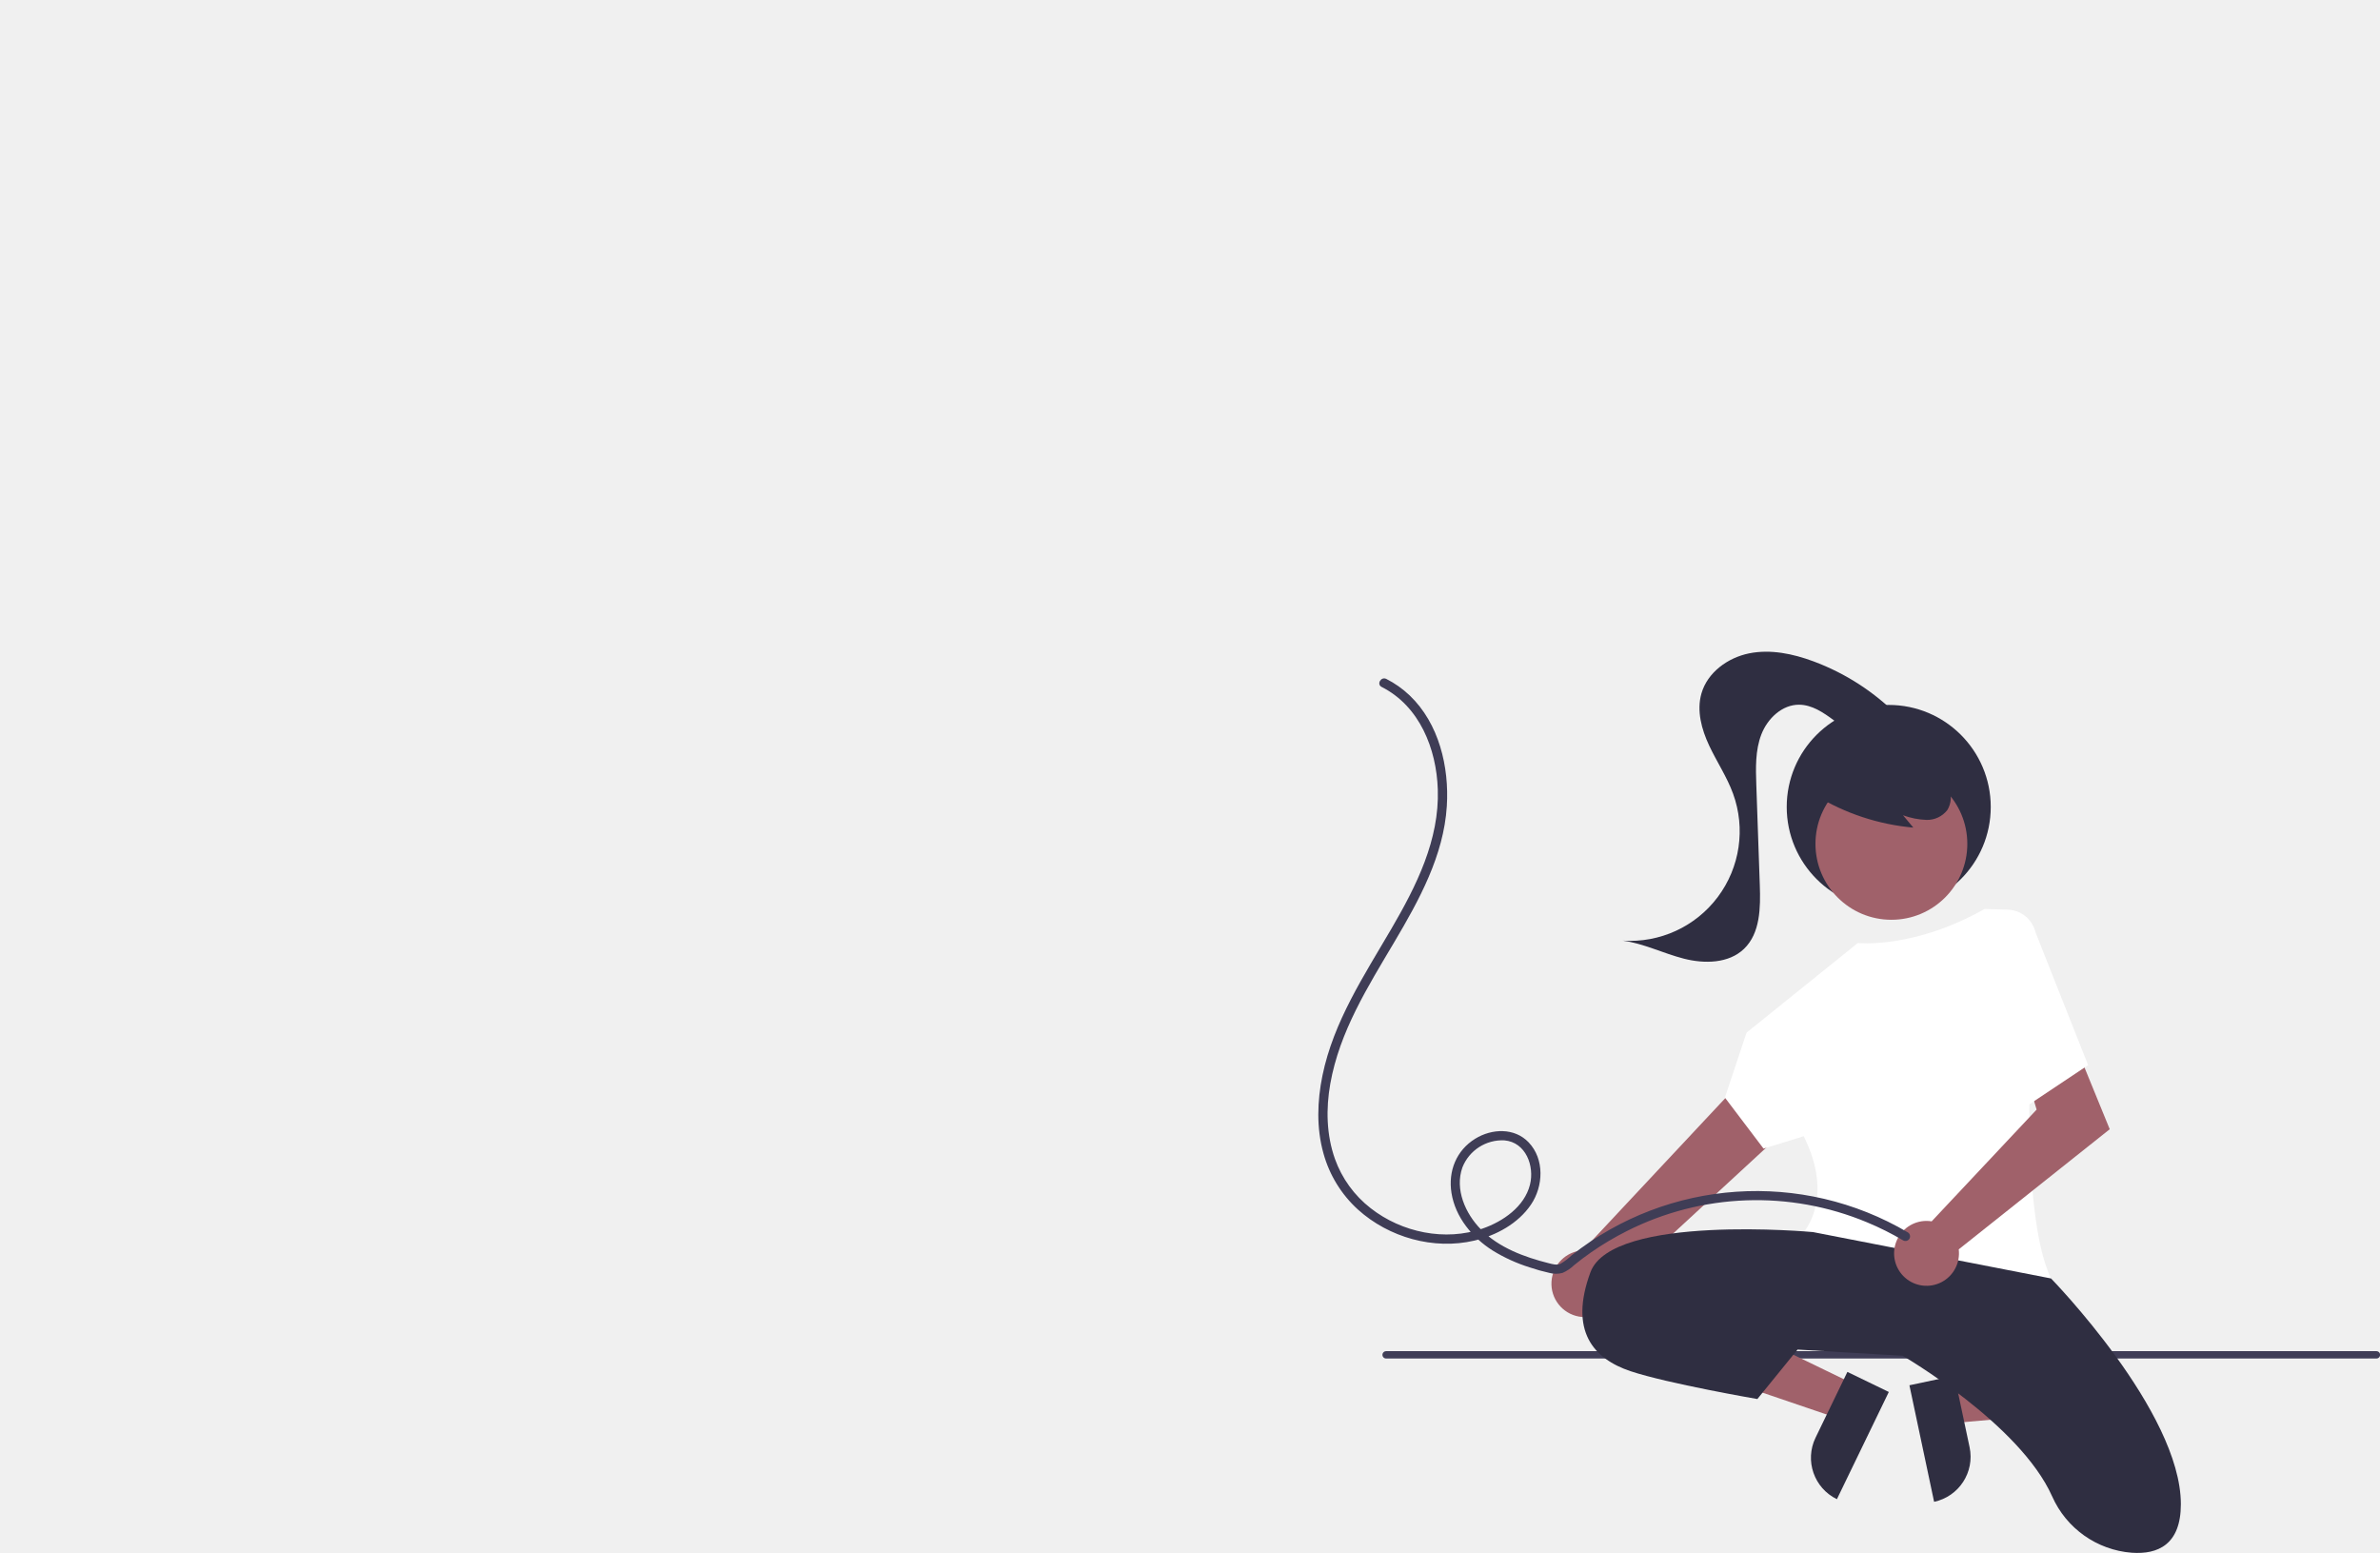
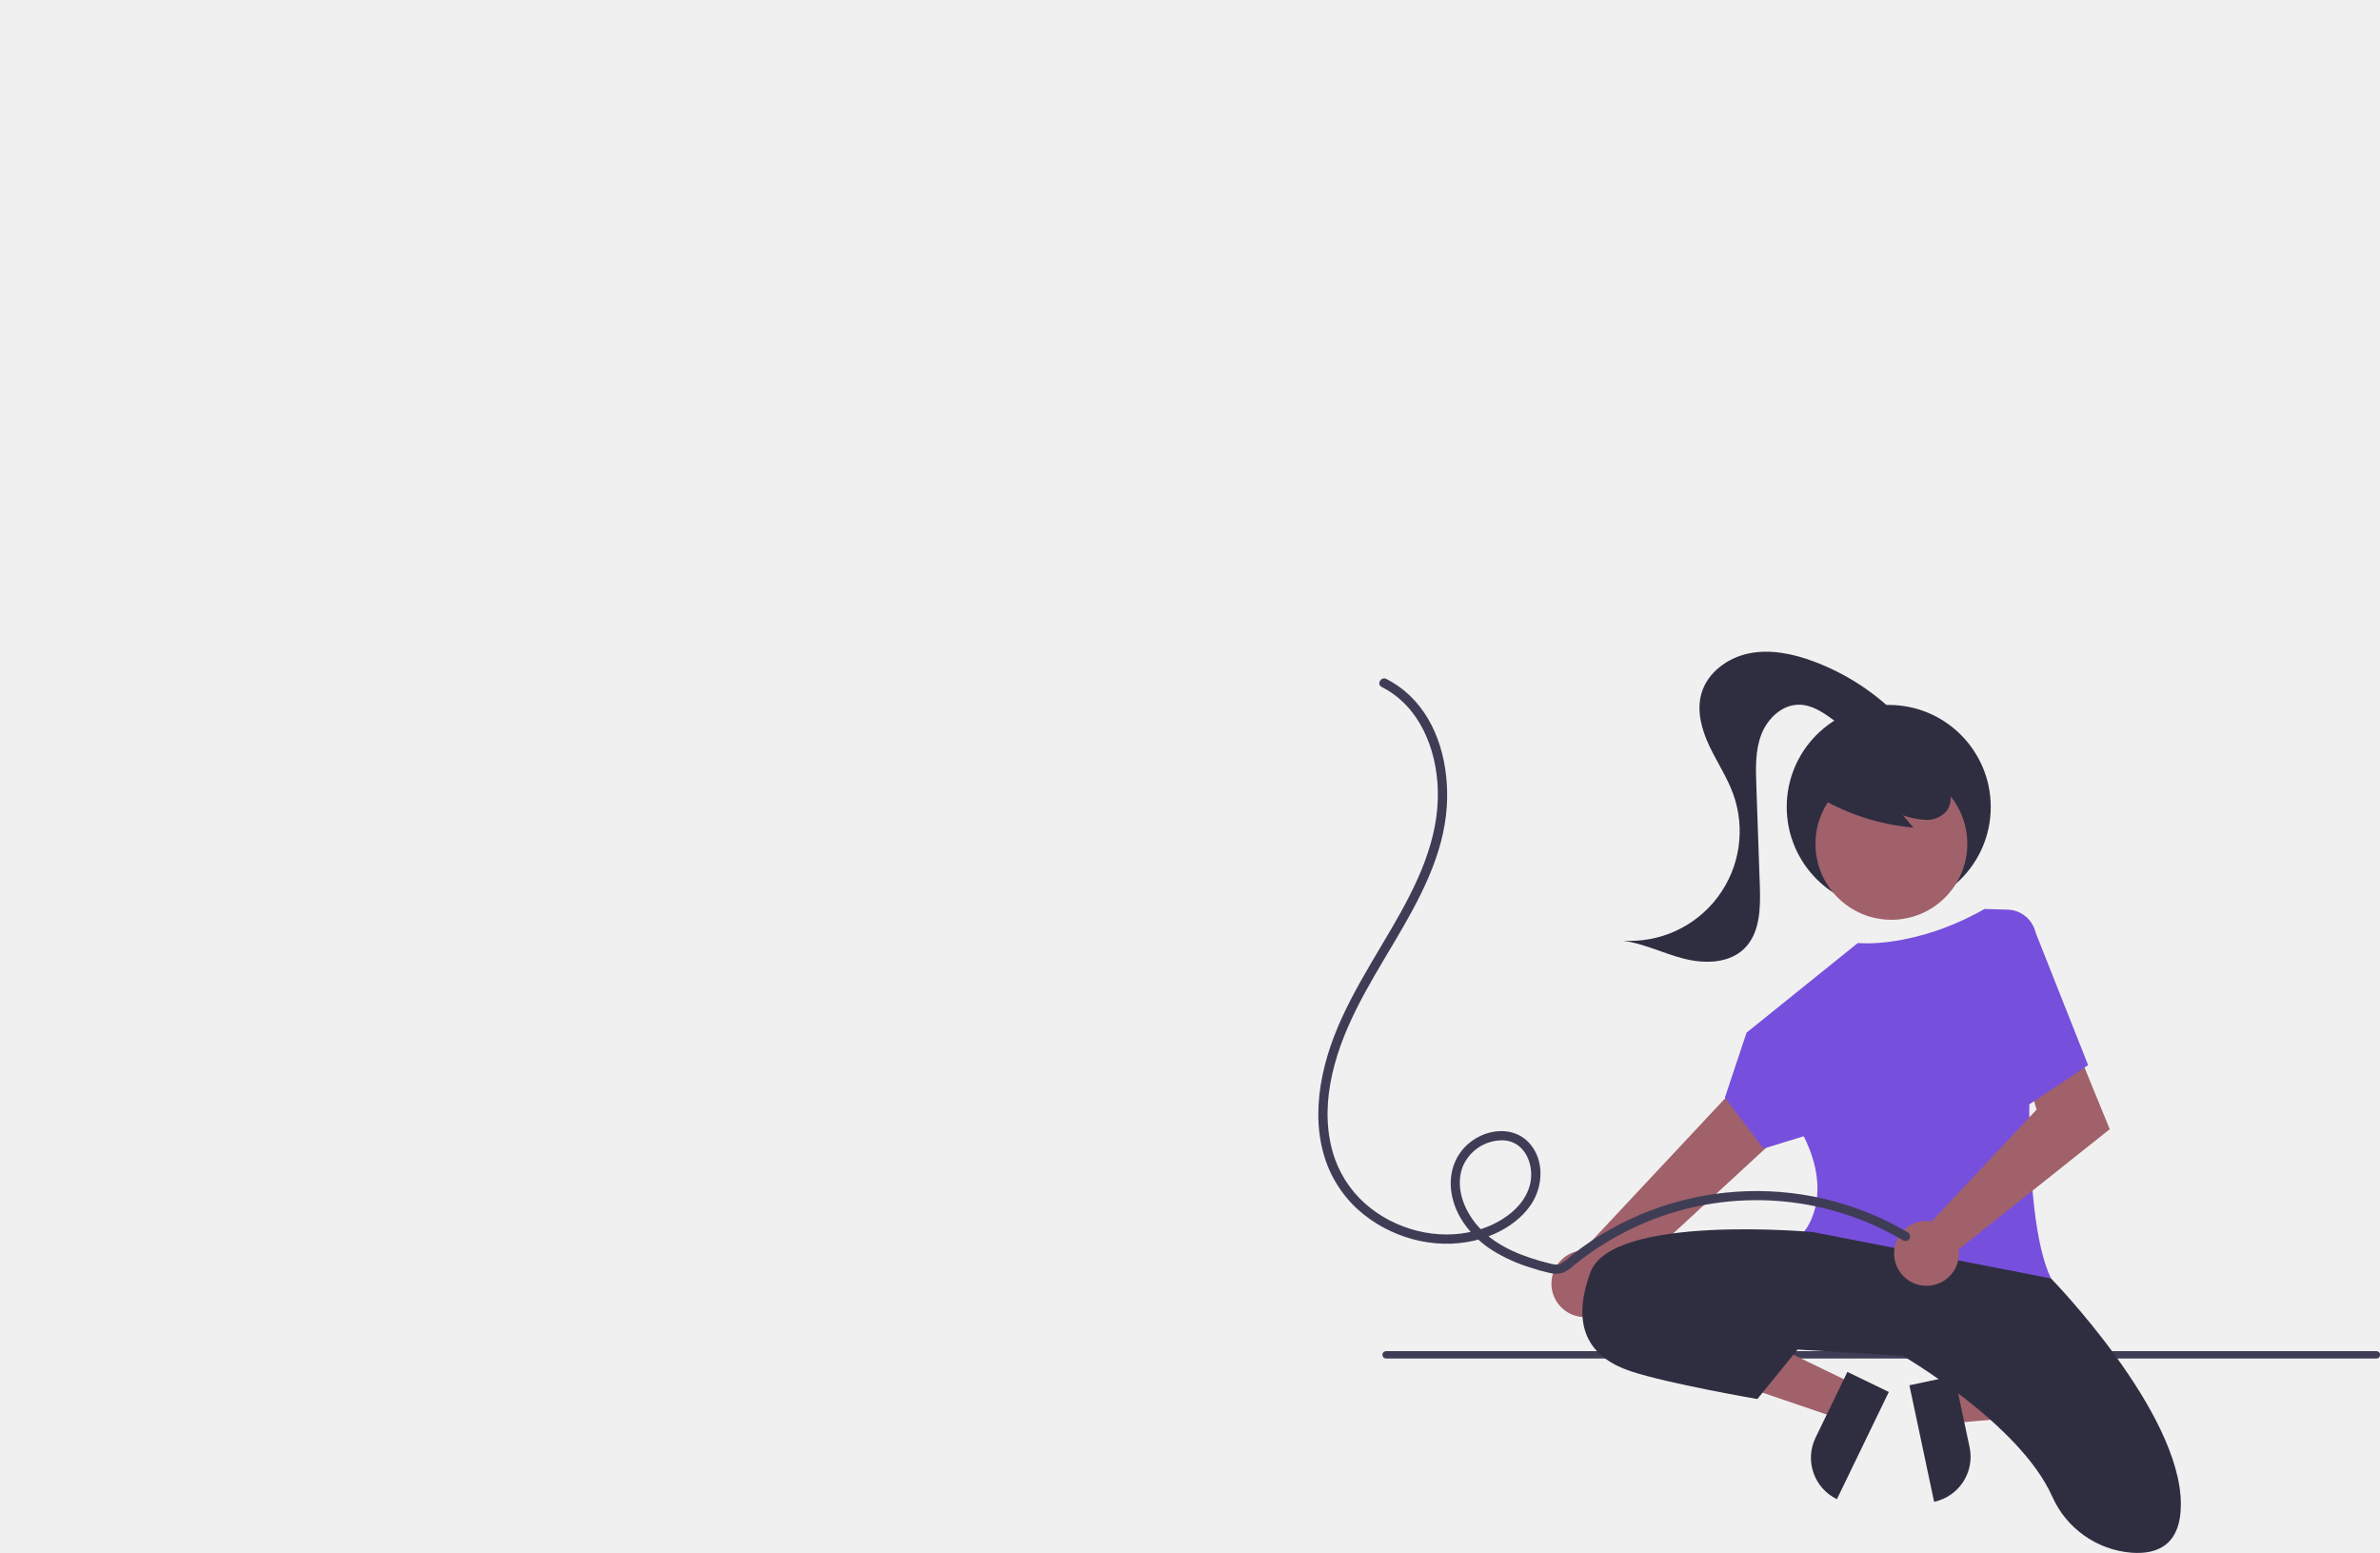
<svg xmlns="http://www.w3.org/2000/svg" width="769.922" height="502.278" viewBox="0 0 769.922 502.278" role="img" artist="Katerina Limpitsouni" source="https://undraw.co/" version="1.1" id="svg20">
  <defs id="defs20" />
  <path d="M983.771,638.257h-320.294a1.191,1.191,0,1,1,0-2.381h320.294a1.191,1.191,0,1,1,0,2.381Z" transform="translate(-215.0388 -198.861)" fill="#3f3d56" id="path1" />
  <circle cx="611" cy="261" r="33" fill="#2f2e41" id="circle1" />
  <polygon points="629.373 448.257 631.915 460.25 679.385 456.155 675.633 438.454 629.373 448.257" fill="#a0616a" id="polygon1" />
  <path d="M824.741,656.768H863.271a0,0,0,0,1,0,0v14.887a0,0,0,0,1,0,0H839.628a14.887,14.887,0,0,1-14.887-14.887v0A0,0,0,0,1,824.741,656.768Z" transform="translate(154.1546 1428.718) rotate(-101.9647)" fill="#2f2e41" id="path2" />
  <polygon points="599.634 447.617 594.291 458.651 549.187 443.295 557.072 427.01 599.634 447.617" fill="#a0616a" id="polygon2" />
  <path d="M806.59,655.727h23.644a0,0,0,0,1,0,0v14.887a0,0,0,0,1,0,0H791.703a0,0,0,0,1,0,0v0A14.887,14.887,0,0,1,806.59,655.727Z" transform="translate(-354.3666 905.2199) rotate(-64.16458)" fill="#2f2e41" id="path3" />
  <path d="M725.812,624.685a10.743,10.743,0,0,0,12.709-10.48l74.374-68.571-18.47-14.305-67.337,71.943a10.801,10.801,0,0,0-1.275,21.413Z" transform="translate(-215.0388 -198.861)" fill="#a0616a" id="path4" />
  <circle cx="611.858" cy="272.929" r="24.561" fill="#a0616a" id="circle4" />
-   <path d="M773.039,553.861l7-21,36-29s18,2,41-11l7.504.214a9.449,9.449,0,0,1,9.156,10.169c-1.89,24.488-5.546,87.546,4.84,109.117,0,0-55,14-80-15,0,0,10-11,0-31l-13,4Z" transform="translate(-215.0388 -198.861)" fill="#ffffff" id="path5" />
+   <path d="M773.039,553.861l7-21,36-29s18,2,41-11l7.504.214a9.449,9.449,0,0,1,9.156,10.169c-1.89,24.488-5.546,87.546,4.84,109.117,0,0-55,14-80-15,0,0,10-11,0-31l-13,4Z" transform="translate(-215.0388 -198.861)" fill="#ffffff" id="path5" style="fill:#774fdd;fill-opacity:1" />
  <path d="M801.539,597.361s-65-6-72,13,1,28,13,32,41,9,41,9l13-16,34,2s37.885,21.973,48.36,45.474A30.762,30.762,0,0,0,904.676,701.073c8.398.584,15.863-2.587,15.863-15.712,0-30-42-73-42-73Z" transform="translate(-215.0388 -198.861)" fill="#2f2e41" id="path6" />
  <path d="M752.039,626.861s17-5,44,8" transform="translate(-215.0388 -198.861)" fill="#2f2e41" id="path7" />
  <path d="M802.395,456.127a73.041,73.041,0,0,0,31.599,10.412l-3.331-3.991a24.477,24.477,0,0,0,7.561,1.501,8.281,8.281,0,0,0,6.75-3.159,7.702,7.702,0,0,0,.516-7.115,14.588,14.588,0,0,0-4.589-5.739A27.323,27.323,0,0,0,815.47,443.492a16.33,16.33,0,0,0-7.595,4.872,9.236,9.236,0,0,0-1.863,8.561" transform="translate(-215.0388 -198.861)" fill="#2f2e41" id="path8" />
  <path d="M829.145,430.524a75.485,75.485,0,0,0-27.463-17.759c-6.639-2.459-13.865-3.979-20.805-2.582s-13.504,6.198-15.44,13.008c-1.583,5.568.052,11.564,2.509,16.806s5.738,10.102,7.725,15.54a35.468,35.468,0,0,1-35.689,47.562c6.819.914,13.105,4.119,19.771,5.825s14.533,1.59,19.486-3.185c5.241-5.052,5.346-13.267,5.092-20.542q-.565-16.222-1.13-32.445c-.192-5.515-.356-11.208,1.633-16.356s6.716-9.656,12.235-9.609c4.183.035,7.884,2.569,11.239,5.068s6.904,5.165,11.071,5.536,8.923-2.711,8.611-6.883" transform="translate(-215.0388 -198.861)" fill="#2f2e41" id="path9" />
  <path d="M838.271,593.749a10.527,10.527,0,0,1,1.651.142l33.955-36.146-3.462-11.54,16.733-7.501,10.386,25.388-48.852,38.859a10.496,10.496,0,1,1-10.412-9.203Z" transform="translate(-215.0388 -198.861)" fill="#a0616a" id="path18" />
-   <path d="M860.539,494.361h0a9.453,9.453,0,0,1,12.628,5.156l17.372,43.844-27,18Z" transform="translate(-215.0388 -198.861)" fill="#ffffff" id="path19" />
+   <path d="M860.539,494.361h0a9.453,9.453,0,0,1,12.628,5.156l17.372,43.844-27,18Z" transform="translate(-215.0388 -198.861)" fill="#ffffff" id="path19" style="fill:#774fdd;fill-opacity:1" />
  <path d="M832.244,597.473a96.4,96.4,0,0,0-108.733,7.356,18.964,18.964,0,0,1-3.698,2.8c-1.19.518-2.61.09-3.799-.209-7.868-1.978-16.124-5.022-21.916-10.936-5-5.105-8.497-12.92-5.978-20.034a13.865,13.865,0,0,1,13.61-8.753c6.929.619,9.763,8.313,8.25,14.34-1.788,7.124-8.72,11.889-15.301,14.176-12.13,4.216-26.198,1.276-36.223-6.567a35.215,35.215,0,0,1-11.578-15.971c-2.752-7.778-2.923-16.211-1.494-24.281,2.987-16.874,12.133-31.352,20.72-45.851,7.993-13.497,15.977-27.957,16.978-43.941.796-12.718-2.538-26.767-12.021-35.814a31.676,31.676,0,0,0-7.547-5.334c-1.718-.87-3.239,1.717-1.514,2.59,12.266,6.211,17.723,19.985,18.162,33.116.548,16.377-6.948,31.262-14.993,45.055-8.839,15.155-18.723,30.036-22.317,47.498-1.705,8.285-1.981,16.983.319,25.186a38.299,38.299,0,0,0,11.153,18.172c10.001,9.03,24.488,13.141,37.678,10.043,7.078-1.662,14.153-5.516,18.3-11.636,4.025-5.941,4.428-14.684-.739-20.123-4.574-4.814-11.919-4.491-17.271-1.204-6.149,3.778-8.822,10.513-7.706,17.55,1.247,7.86,6.759,14.466,13.324,18.627a53.04,53.04,0,0,0,11.934,5.437,61.091,61.091,0,0,0,6.371,1.785,8.116,8.116,0,0,0,4.343-.001,12.551,12.551,0,0,0,3.662-2.458c1.788-1.472,3.64-2.861,5.541-4.183a95.588,95.588,0,0,1,11.546-6.871,92.938,92.938,0,0,1,77.73-2.826,92.531,92.531,0,0,1,11.694,5.852,1.501,1.501,0,0,0,1.514-2.59Z" transform="translate(-215.0388 -198.861)" fill="#3f3d56" id="path20" />
  <ellipse style="display:inline;fill:#ff0000;fill-opacity:0" id="path21" cx="429.087" cy="177.721" rx="31.649" ry="38.344" />
</svg>
